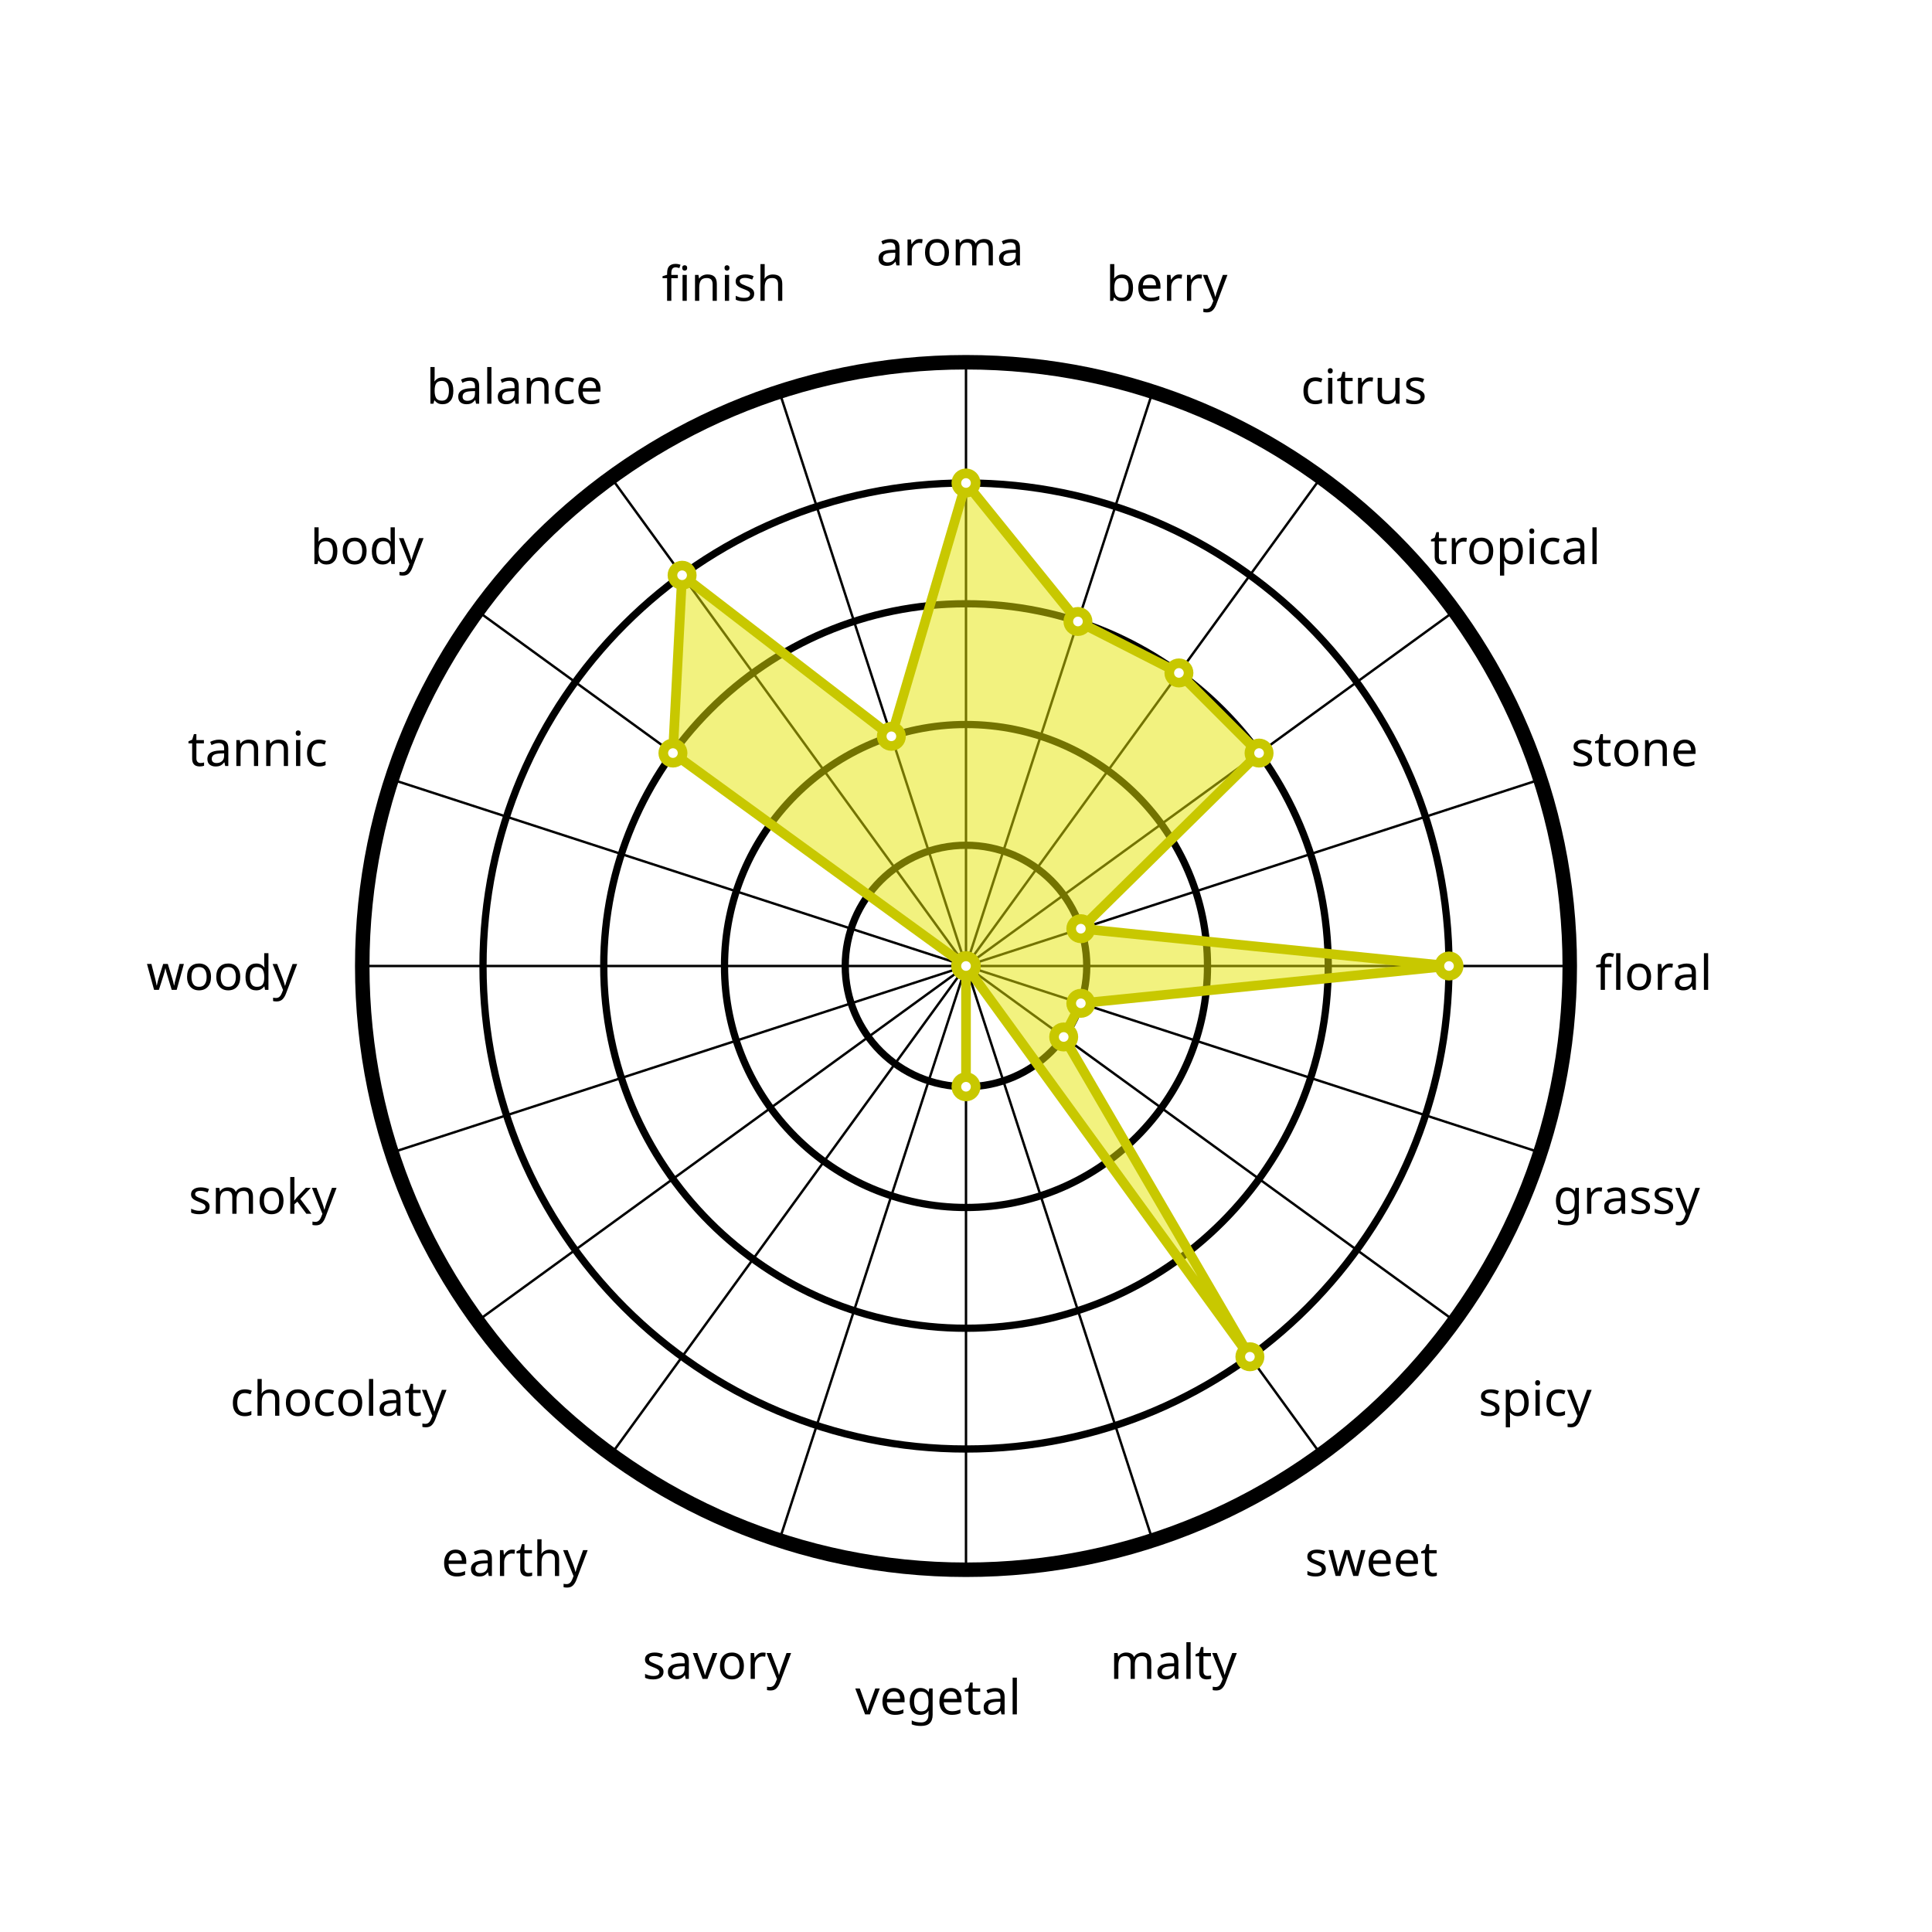
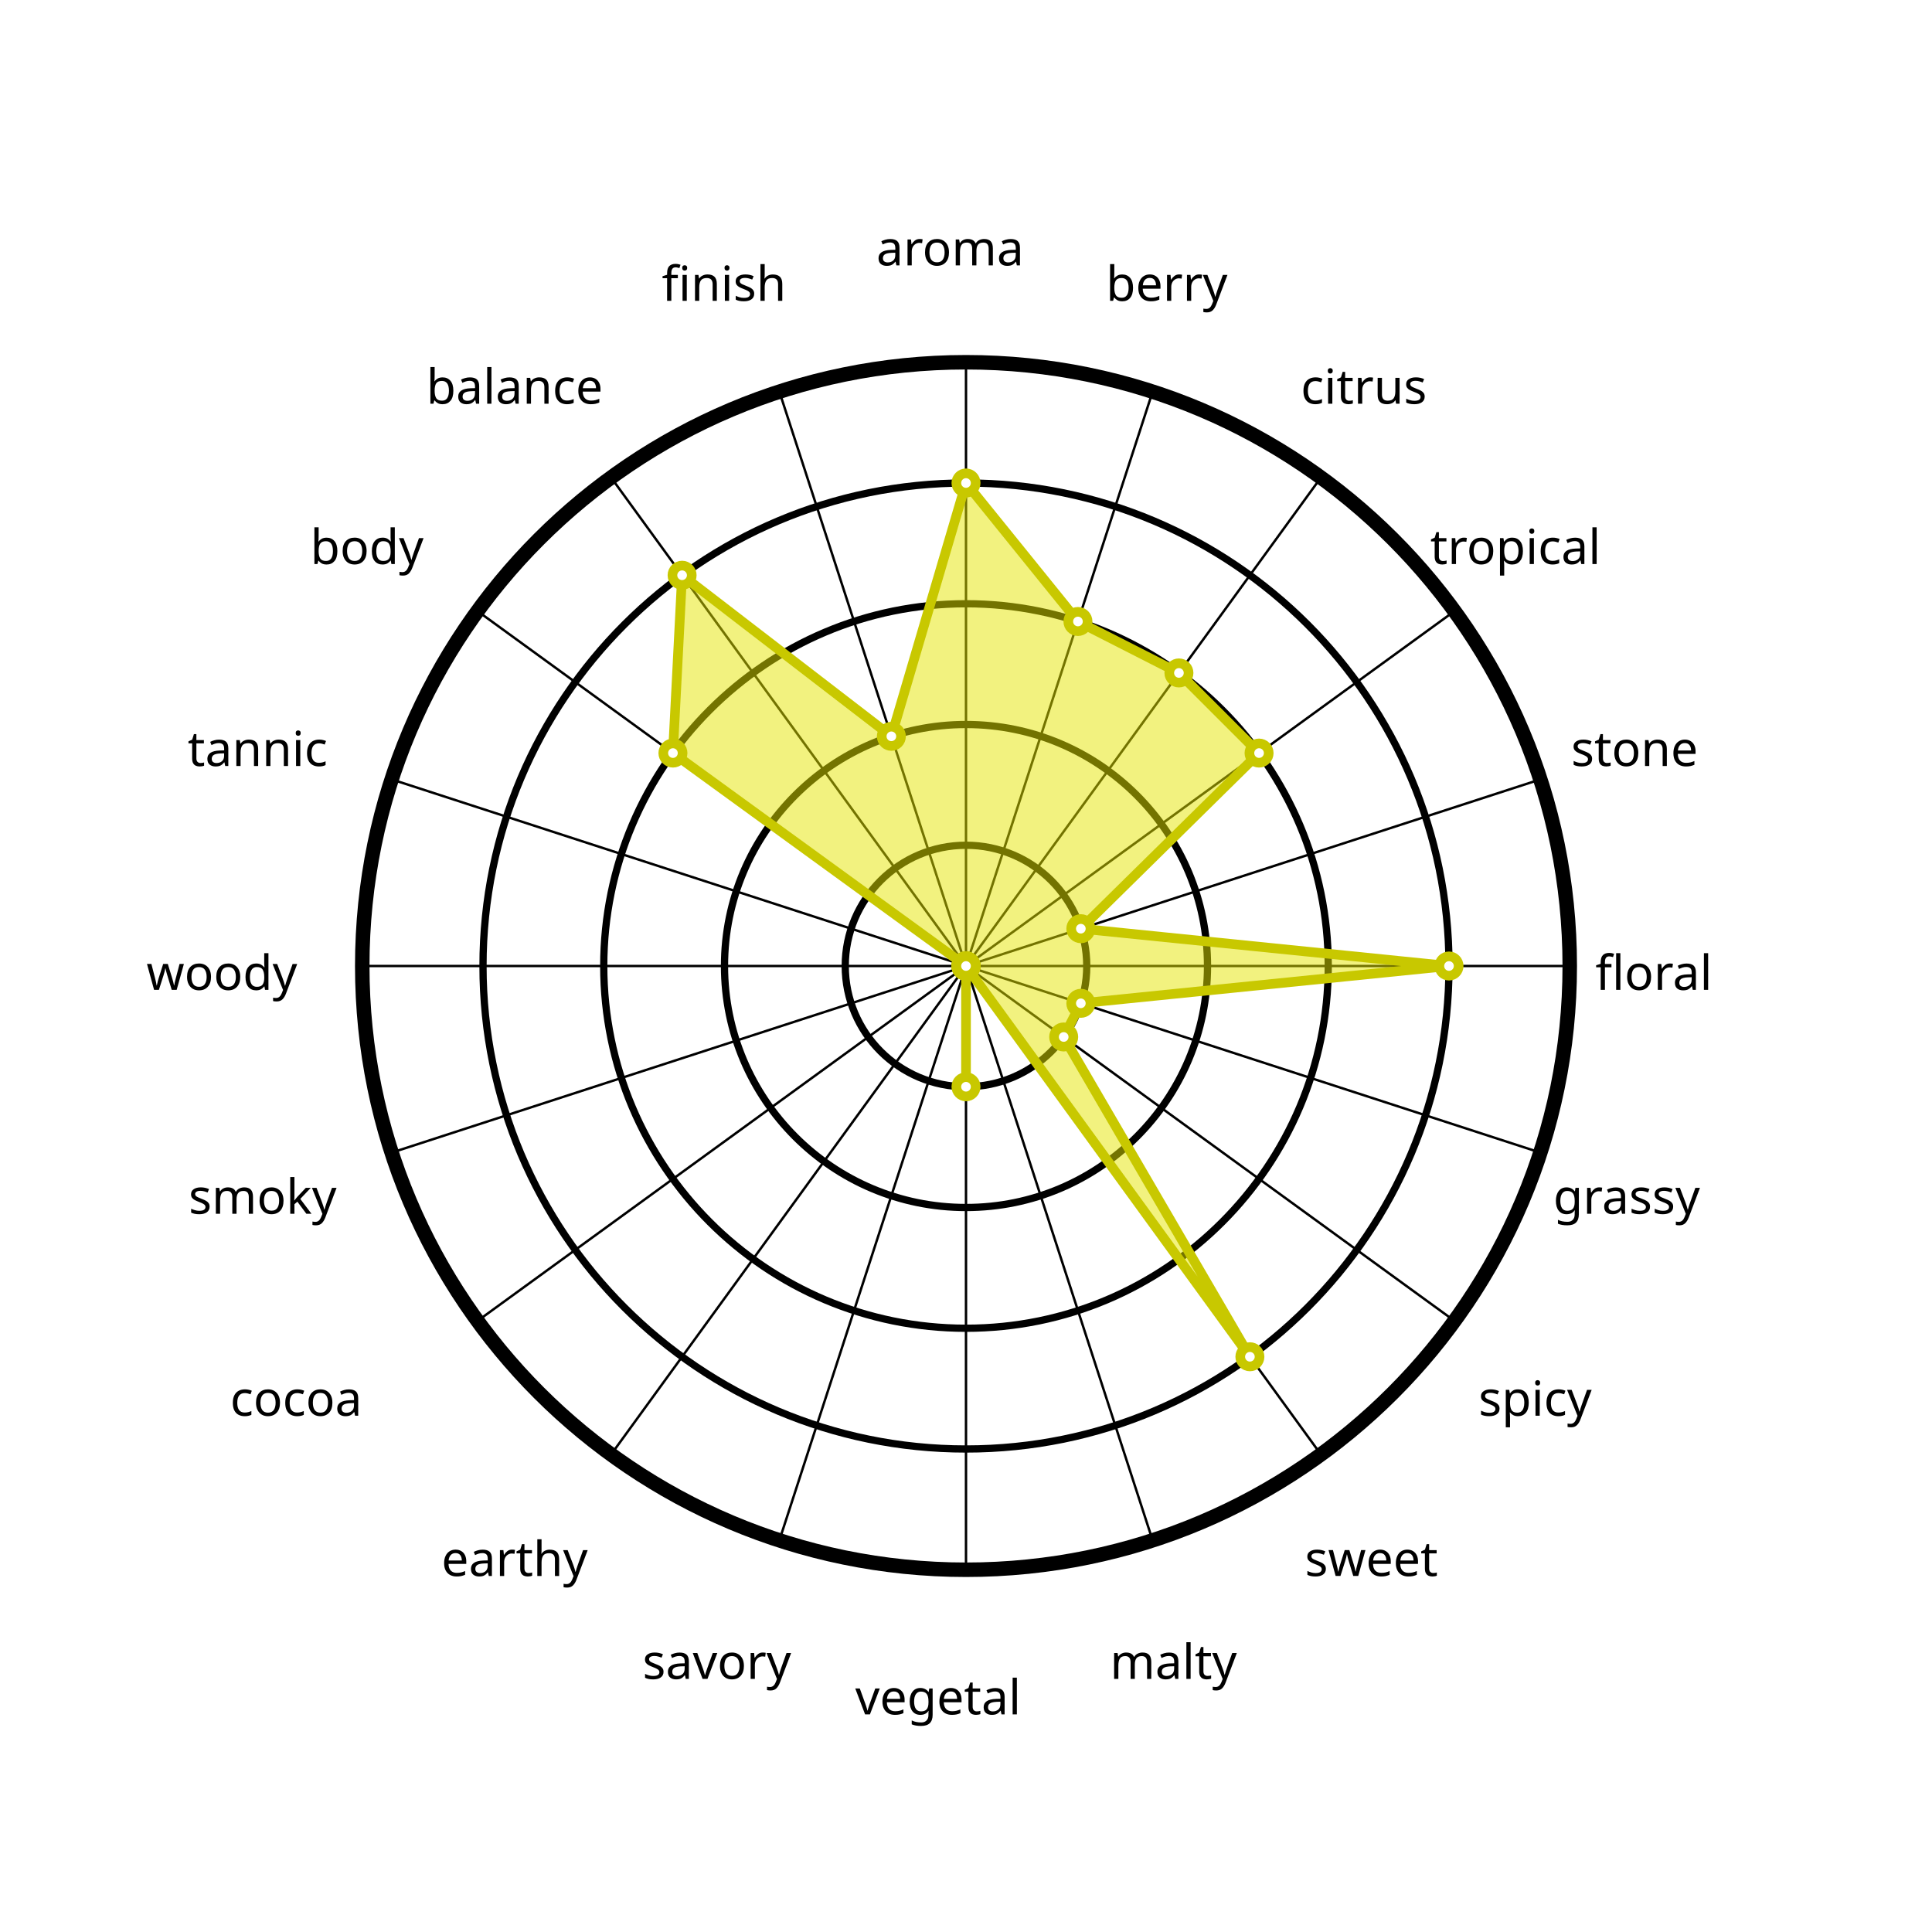
<svg xmlns="http://www.w3.org/2000/svg" id="d3wheel" class="wheel-container__flavor-wheel" viewBox="-400 -400 800 800" version="1.1" baseProfile="full" style="block-size:850px;height:850px;inline-size:850px;perspective-origin:425px 425px;transform-origin:425px 425px;width:850px;">
  <g class="flavor-wheel__ring-grid" style="block-size:auto;height:auto;inline-size:auto;overflow-block:visible;overflow-inline:visible;overflow-x:visible;overflow-y:visible;perspective-origin:400px 400px;transform-origin:0px 0px;width:auto;">
    <circle cx="0" cy="0" r="50" class="ring-grid__circle" style="block-size:auto;fill:none;height:auto;inline-size:auto;overflow-block:visible;overflow-inline:visible;overflow-x:visible;overflow-y:visible;perspective-origin:400px 400px;r:50px;stroke:rgb(0, 0, 0);stroke-width:3px;transform-origin:0px 0px;user-select:none;width:auto;" />
    <circle cx="0" cy="0" r="100" class="ring-grid__circle" style="block-size:auto;fill:none;height:auto;inline-size:auto;overflow-block:visible;overflow-inline:visible;overflow-x:visible;overflow-y:visible;perspective-origin:400px 400px;r:100px;stroke:rgb(0, 0, 0);stroke-width:3px;transform-origin:0px 0px;user-select:none;width:auto;" />
    <circle cx="0" cy="0" r="150" class="ring-grid__circle" style="block-size:auto;fill:none;height:auto;inline-size:auto;overflow-block:visible;overflow-inline:visible;overflow-x:visible;overflow-y:visible;perspective-origin:400px 400px;r:150px;stroke:rgb(0, 0, 0);stroke-width:3px;transform-origin:0px 0px;user-select:none;width:auto;" />
    <circle cx="0" cy="0" r="200" class="ring-grid__circle" style="block-size:auto;fill:none;height:auto;inline-size:auto;overflow-block:visible;overflow-inline:visible;overflow-x:visible;overflow-y:visible;perspective-origin:400px 400px;r:200px;stroke:rgb(0, 0, 0);stroke-width:3px;transform-origin:0px 0px;user-select:none;width:auto;" />
    <circle cx="0" cy="0" r="250" class="ring-grid__circle" style="block-size:auto;fill:none;height:auto;inline-size:auto;overflow-block:visible;overflow-inline:visible;overflow-x:visible;overflow-y:visible;perspective-origin:400px 400px;r:250px;stroke:rgb(0, 0, 0);stroke-width:6px;transform-origin:0px 0px;user-select:none;width:auto;" />
  </g>
  <g class="flavor-wheel__ray-grid" style="block-size:auto;height:auto;inline-size:auto;overflow-block:visible;overflow-inline:visible;overflow-x:visible;overflow-y:visible;perspective-origin:400px 400px;transform-origin:0px 0px;width:auto;">
    <line x1="0" y1="0" x2="250" y2="0" class="ray-grid__ray" style="block-size:auto;height:auto;inline-size:auto;overflow-block:visible;overflow-inline:visible;overflow-x:visible;overflow-y:visible;perspective-origin:400px 400px;stroke:rgb(0, 0, 0);transform-origin:0px 0px;user-select:none;width:auto;" />
    <line x1="0" y1="0" x2="237.764" y2="-77.254" class="ray-grid__ray" style="block-size:auto;height:auto;inline-size:auto;overflow-block:visible;overflow-inline:visible;overflow-x:visible;overflow-y:visible;perspective-origin:400px 400px;stroke:rgb(0, 0, 0);transform-origin:0px 0px;user-select:none;width:auto;" />
    <line x1="0" y1="0" x2="202.254" y2="-146.946" class="ray-grid__ray" style="block-size:auto;height:auto;inline-size:auto;overflow-block:visible;overflow-inline:visible;overflow-x:visible;overflow-y:visible;perspective-origin:400px 400px;stroke:rgb(0, 0, 0);transform-origin:0px 0px;user-select:none;width:auto;" />
    <line x1="0" y1="0" x2="146.946" y2="-202.254" class="ray-grid__ray" style="block-size:auto;height:auto;inline-size:auto;overflow-block:visible;overflow-inline:visible;overflow-x:visible;overflow-y:visible;perspective-origin:400px 400px;stroke:rgb(0, 0, 0);transform-origin:0px 0px;user-select:none;width:auto;" />
    <line x1="0" y1="0" x2="77.254" y2="-237.764" class="ray-grid__ray" style="block-size:auto;height:auto;inline-size:auto;overflow-block:visible;overflow-inline:visible;overflow-x:visible;overflow-y:visible;perspective-origin:400px 400px;stroke:rgb(0, 0, 0);transform-origin:0px 0px;user-select:none;width:auto;" />
    <line x1="0" y1="0" x2="1.5308084989341916e-14" y2="-250" class="ray-grid__ray" style="block-size:auto;height:auto;inline-size:auto;overflow-block:visible;overflow-inline:visible;overflow-x:visible;overflow-y:visible;perspective-origin:400px 400px;stroke:rgb(0, 0, 0);transform-origin:0px 0px;user-select:none;width:auto;" />
    <line x1="0" y1="0" x2="-77.254" y2="-237.764" class="ray-grid__ray" style="block-size:auto;height:auto;inline-size:auto;overflow-block:visible;overflow-inline:visible;overflow-x:visible;overflow-y:visible;perspective-origin:400px 400px;stroke:rgb(0, 0, 0);transform-origin:0px 0px;user-select:none;width:auto;" />
    <line x1="0" y1="0" x2="-146.946" y2="-202.254" class="ray-grid__ray" style="block-size:auto;height:auto;inline-size:auto;overflow-block:visible;overflow-inline:visible;overflow-x:visible;overflow-y:visible;perspective-origin:400px 400px;stroke:rgb(0, 0, 0);transform-origin:0px 0px;user-select:none;width:auto;" />
    <line x1="0" y1="0" x2="-202.254" y2="-146.946" class="ray-grid__ray" style="block-size:auto;height:auto;inline-size:auto;overflow-block:visible;overflow-inline:visible;overflow-x:visible;overflow-y:visible;perspective-origin:400px 400px;stroke:rgb(0, 0, 0);transform-origin:0px 0px;user-select:none;width:auto;" />
    <line x1="0" y1="0" x2="-237.764" y2="-77.254" class="ray-grid__ray" style="block-size:auto;height:auto;inline-size:auto;overflow-block:visible;overflow-inline:visible;overflow-x:visible;overflow-y:visible;perspective-origin:400px 400px;stroke:rgb(0, 0, 0);transform-origin:0px 0px;user-select:none;width:auto;" />
    <line x1="0" y1="0" x2="-250" y2="-3.061616997868383e-14" class="ray-grid__ray" style="block-size:auto;height:auto;inline-size:auto;overflow-block:visible;overflow-inline:visible;overflow-x:visible;overflow-y:visible;perspective-origin:400px 400px;stroke:rgb(0, 0, 0);transform-origin:0px 0px;user-select:none;width:auto;" />
    <line x1="0" y1="0" x2="-237.764" y2="77.254" class="ray-grid__ray" style="block-size:auto;height:auto;inline-size:auto;overflow-block:visible;overflow-inline:visible;overflow-x:visible;overflow-y:visible;perspective-origin:400px 400px;stroke:rgb(0, 0, 0);transform-origin:0px 0px;user-select:none;width:auto;" />
    <line x1="0" y1="0" x2="-202.254" y2="146.946" class="ray-grid__ray" style="block-size:auto;height:auto;inline-size:auto;overflow-block:visible;overflow-inline:visible;overflow-x:visible;overflow-y:visible;perspective-origin:400px 400px;stroke:rgb(0, 0, 0);transform-origin:0px 0px;user-select:none;width:auto;" />
    <line x1="0" y1="0" x2="-146.946" y2="202.254" class="ray-grid__ray" style="block-size:auto;height:auto;inline-size:auto;overflow-block:visible;overflow-inline:visible;overflow-x:visible;overflow-y:visible;perspective-origin:400px 400px;stroke:rgb(0, 0, 0);transform-origin:0px 0px;user-select:none;width:auto;" />
    <line x1="0" y1="0" x2="-77.254" y2="237.764" class="ray-grid__ray" style="block-size:auto;height:auto;inline-size:auto;overflow-block:visible;overflow-inline:visible;overflow-x:visible;overflow-y:visible;perspective-origin:400px 400px;stroke:rgb(0, 0, 0);transform-origin:0px 0px;user-select:none;width:auto;" />
    <line x1="0" y1="0" x2="-4.5924254968025744e-14" y2="250" class="ray-grid__ray" style="block-size:auto;height:auto;inline-size:auto;overflow-block:visible;overflow-inline:visible;overflow-x:visible;overflow-y:visible;perspective-origin:400px 400px;stroke:rgb(0, 0, 0);transform-origin:0px 0px;user-select:none;width:auto;" />
    <line x1="0" y1="0" x2="77.254" y2="237.764" class="ray-grid__ray" style="block-size:auto;height:auto;inline-size:auto;overflow-block:visible;overflow-inline:visible;overflow-x:visible;overflow-y:visible;perspective-origin:400px 400px;stroke:rgb(0, 0, 0);transform-origin:0px 0px;user-select:none;width:auto;" />
    <line x1="0" y1="0" x2="146.946" y2="202.254" class="ray-grid__ray" style="block-size:auto;height:auto;inline-size:auto;overflow-block:visible;overflow-inline:visible;overflow-x:visible;overflow-y:visible;perspective-origin:400px 400px;stroke:rgb(0, 0, 0);transform-origin:0px 0px;user-select:none;width:auto;" />
    <line x1="0" y1="0" x2="202.254" y2="146.946" class="ray-grid__ray" style="block-size:auto;height:auto;inline-size:auto;overflow-block:visible;overflow-inline:visible;overflow-x:visible;overflow-y:visible;perspective-origin:400px 400px;stroke:rgb(0, 0, 0);transform-origin:0px 0px;user-select:none;width:auto;" />
    <line x1="0" y1="0" x2="237.764" y2="77.254" class="ray-grid__ray" style="block-size:auto;height:auto;inline-size:auto;overflow-block:visible;overflow-inline:visible;overflow-x:visible;overflow-y:visible;perspective-origin:400px 400px;stroke:rgb(0, 0, 0);transform-origin:0px 0px;user-select:none;width:auto;" />
  </g>
  <g class="flavor-wheel__flavor-labels" style="block-size:auto;height:auto;inline-size:auto;overflow-block:visible;overflow-inline:visible;overflow-x:visible;overflow-y:visible;perspective-origin:400px 400px;transform-origin:0px 0px;width:auto;">
    <text class="flavor-labels__label" x="260.627" y="-10.118" style="block-size:auto;font-family:sans-serif;font-size:20px;height:auto;inline-size:auto;overflow-block:visible;overflow-inline:visible;overflow-x:visible;overflow-y:visible;perspective-origin:400px 400px;text-transform:uppercase;transform-origin:0px 0px;width:auto;">
      <tspan class="label__line" x="260.627" dy="1em" style="block-size:auto;font-family:sans-serif;font-size:20px;height:auto;inline-size:auto;overflow-block:visible;overflow-inline:visible;overflow-x:visible;overflow-y:visible;perspective-origin:41.333px 10.75px;text-transform:uppercase;transform-origin:0px 0px;width:auto;">floral</tspan>
    </text>
    <text class="flavor-labels__label" x="250.572" y="-102.823" style="block-size:auto;font-family:sans-serif;font-size:20px;height:auto;inline-size:auto;overflow-block:visible;overflow-inline:visible;overflow-x:visible;overflow-y:visible;perspective-origin:400px 400px;text-transform:uppercase;transform-origin:0px 0px;width:auto;">
      <tspan class="label__line" x="250.572" dy="1em" style="block-size:auto;font-family:sans-serif;font-size:20px;height:auto;inline-size:auto;overflow-block:visible;overflow-inline:visible;overflow-x:visible;overflow-y:visible;perspective-origin:36.417px 10.75px;text-transform:uppercase;transform-origin:0px 0px;width:auto;">stone</tspan>
    </text>
    <text class="flavor-labels__label" x="192.227" y="-186.453" style="block-size:auto;font-family:sans-serif;font-size:20px;height:auto;inline-size:auto;overflow-block:visible;overflow-inline:visible;overflow-x:visible;overflow-y:visible;perspective-origin:400px 400px;text-transform:uppercase;transform-origin:0px 0px;width:auto;">
      <tspan class="label__line" x="192.227" dy="1em" style="block-size:auto;font-family:sans-serif;font-size:20px;height:auto;inline-size:auto;overflow-block:visible;overflow-inline:visible;overflow-x:visible;overflow-y:visible;perspective-origin:53.133px 10.75px;text-transform:uppercase;transform-origin:0px 0px;width:auto;">tropical</tspan>
    </text>
    <text class="flavor-labels__label" x="138.641" y="-252.823" style="block-size:auto;font-family:sans-serif;font-size:20px;height:auto;inline-size:auto;overflow-block:visible;overflow-inline:visible;overflow-x:visible;overflow-y:visible;perspective-origin:400px 400px;text-transform:uppercase;transform-origin:0px 0px;width:auto;">
      <tspan class="label__line" x="138.641" dy="1em" style="block-size:auto;font-family:sans-serif;font-size:20px;height:auto;inline-size:auto;overflow-block:visible;overflow-inline:visible;overflow-x:visible;overflow-y:visible;perspective-origin:39.55px 10.75px;text-transform:uppercase;transform-origin:0px 0px;width:auto;">citrus</tspan>
    </text>
    <text class="flavor-labels__label" x="57.96" y="-295.435" style="block-size:auto;font-family:sans-serif;font-size:20px;height:auto;inline-size:auto;overflow-block:visible;overflow-inline:visible;overflow-x:visible;overflow-y:visible;perspective-origin:400px 400px;text-transform:uppercase;transform-origin:0px 0px;width:auto;">
      <tspan class="label__line" x="57.96" dy="1em" style="block-size:auto;font-family:sans-serif;font-size:20px;height:auto;inline-size:auto;overflow-block:visible;overflow-inline:visible;overflow-x:visible;overflow-y:visible;perspective-origin:36.417px 10.75px;text-transform:uppercase;transform-origin:0px 0px;width:auto;">berry</tspan>
    </text>
    <text class="flavor-labels__label" x="-37.137" y="-310.118" style="block-size:auto;font-family:sans-serif;font-size:20px;height:auto;inline-size:auto;overflow-block:visible;overflow-inline:visible;overflow-x:visible;overflow-y:visible;perspective-origin:400px 400px;text-transform:uppercase;transform-origin:0px 0px;width:auto;">
      <tspan class="label__line" x="-37.137" dy="1em" style="block-size:auto;font-family:sans-serif;font-size:20px;height:auto;inline-size:auto;overflow-block:visible;overflow-inline:visible;overflow-x:visible;overflow-y:visible;perspective-origin:38.958px 10.75px;text-transform:uppercase;transform-origin:0px 0px;width:auto;">aroma</tspan>
    </text>
    <text class="flavor-labels__label" x="-125.952" y="-295.435" style="block-size:auto;font-family:sans-serif;font-size:20px;height:auto;inline-size:auto;overflow-block:visible;overflow-inline:visible;overflow-x:visible;overflow-y:visible;perspective-origin:400px 400px;text-transform:uppercase;transform-origin:0px 0px;width:auto;">
      <tspan class="label__line" x="-125.952" dy="1em" style="block-size:auto;font-family:sans-serif;font-size:20px;height:auto;inline-size:auto;overflow-block:visible;overflow-inline:visible;overflow-x:visible;overflow-y:visible;perspective-origin:34.825px 10.75px;text-transform:uppercase;transform-origin:0px 0px;width:auto;">finish</tspan>
    </text>
    <text class="flavor-labels__label" x="-223.481" y="-252.823" style="block-size:auto;font-family:sans-serif;font-size:20px;height:auto;inline-size:auto;overflow-block:visible;overflow-inline:visible;overflow-x:visible;overflow-y:visible;perspective-origin:400px 400px;text-transform:uppercase;transform-origin:0px 0px;width:auto;">
      <tspan class="label__line" x="-223.481" dy="1em" style="block-size:auto;font-family:sans-serif;font-size:20px;height:auto;inline-size:auto;overflow-block:visible;overflow-inline:visible;overflow-x:visible;overflow-y:visible;perspective-origin:49.592px 10.75px;text-transform:uppercase;transform-origin:0px 0px;width:auto;">balance</tspan>
    </text>
    <text class="flavor-labels__label" x="-271.513" y="-186.453" style="block-size:auto;font-family:sans-serif;font-size:20px;height:auto;inline-size:auto;overflow-block:visible;overflow-inline:visible;overflow-x:visible;overflow-y:visible;perspective-origin:400px 400px;text-transform:uppercase;transform-origin:0px 0px;width:auto;">
      <tspan class="label__line" x="-271.513" dy="1em" style="block-size:auto;font-family:sans-serif;font-size:20px;height:auto;inline-size:auto;overflow-block:visible;overflow-inline:visible;overflow-x:visible;overflow-y:visible;perspective-origin:30.108px 10.75px;text-transform:uppercase;transform-origin:0px 0px;width:auto;">body</tspan>
    </text>
    <text class="flavor-labels__label" x="-322.274" y="-102.823" style="block-size:auto;font-family:sans-serif;font-size:20px;height:auto;inline-size:auto;overflow-block:visible;overflow-inline:visible;overflow-x:visible;overflow-y:visible;perspective-origin:400px 400px;text-transform:uppercase;transform-origin:0px 0px;width:auto;">
      <tspan class="label__line" x="-322.274" dy="1em" style="block-size:auto;font-family:sans-serif;font-size:20px;height:auto;inline-size:auto;overflow-block:visible;overflow-inline:visible;overflow-x:visible;overflow-y:visible;perspective-origin:38.767px 10.75px;text-transform:uppercase;transform-origin:0px 0px;width:auto;">tannic</tspan>
    </text>
    <text class="flavor-labels__label" x="-339.357" y="-10.118" style="block-size:auto;font-family:sans-serif;font-size:20px;height:auto;inline-size:auto;overflow-block:visible;overflow-inline:visible;overflow-x:visible;overflow-y:visible;perspective-origin:400px 400px;text-transform:uppercase;transform-origin:0px 0px;width:auto;">
      <tspan class="label__line" x="-339.357" dy="1em" style="block-size:auto;font-family:sans-serif;font-size:20px;height:auto;inline-size:auto;overflow-block:visible;overflow-inline:visible;overflow-x:visible;overflow-y:visible;perspective-origin:41.317px 10.75px;text-transform:uppercase;transform-origin:0px 0px;width:auto;">woody</tspan>
    </text>
    <text class="flavor-labels__label" x="-321.897" y="82.587" style="block-size:auto;font-family:sans-serif;font-size:20px;height:auto;inline-size:auto;overflow-block:visible;overflow-inline:visible;overflow-x:visible;overflow-y:visible;perspective-origin:400px 400px;text-transform:uppercase;transform-origin:0px 0px;width:auto;">
      <tspan class="label__line" x="-321.897" dy="1em" style="block-size:auto;font-family:sans-serif;font-size:20px;height:auto;inline-size:auto;overflow-block:visible;overflow-inline:visible;overflow-x:visible;overflow-y:visible;perspective-origin:38.367px 10.75px;text-transform:uppercase;transform-origin:0px 0px;width:auto;">smoky</tspan>
    </text>
    <text class="flavor-labels__label" x="-304.674" y="166.218" style="block-size:auto;font-family:sans-serif;font-size:20px;height:auto;inline-size:auto;overflow-block:visible;overflow-inline:visible;overflow-x:visible;overflow-y:visible;perspective-origin:400px 400px;text-transform:uppercase;transform-origin:0px 0px;width:auto;">
-       <tspan class="label__line" x="-304.674" dy="1em" style="block-size:auto;font-family:sans-serif;font-size:20px;height:auto;inline-size:auto;overflow-block:visible;overflow-inline:visible;overflow-x:visible;overflow-y:visible;perspective-origin:65.342px 10.75px;text-transform:uppercase;transform-origin:0px 0px;width:auto;">chocolaty</tspan>
+       <tspan class="label__line" x="-304.674" dy="1em" style="block-size:auto;font-family:sans-serif;font-size:20px;height:auto;inline-size:auto;overflow-block:visible;overflow-inline:visible;overflow-x:visible;overflow-y:visible;perspective-origin:65.342px 10.75px;text-transform:uppercase;transform-origin:0px 0px;width:auto;">cocoa</tspan>
    </text>
    <text class="flavor-labels__label" x="-217.19" y="232.587" style="block-size:auto;font-family:sans-serif;font-size:20px;height:auto;inline-size:auto;overflow-block:visible;overflow-inline:visible;overflow-x:visible;overflow-y:visible;perspective-origin:400px 400px;text-transform:uppercase;transform-origin:0px 0px;width:auto;">
      <tspan class="label__line" x="-217.19" dy="1em" style="block-size:auto;font-family:sans-serif;font-size:20px;height:auto;inline-size:auto;overflow-block:visible;overflow-inline:visible;overflow-x:visible;overflow-y:visible;perspective-origin:42.908px 10.75px;text-transform:uppercase;transform-origin:0px 0px;width:auto;">earthy</tspan>
    </text>
    <text class="flavor-labels__label" x="-133.936" y="275.199" style="block-size:auto;font-family:sans-serif;font-size:20px;height:auto;inline-size:auto;overflow-block:visible;overflow-inline:visible;overflow-x:visible;overflow-y:visible;perspective-origin:400px 400px;text-transform:uppercase;transform-origin:0px 0px;width:auto;">
      <tspan class="label__line" x="-133.936" dy="1em" style="block-size:auto;font-family:sans-serif;font-size:20px;height:auto;inline-size:auto;overflow-block:visible;overflow-inline:visible;overflow-x:visible;overflow-y:visible;perspective-origin:43.308px 10.75px;text-transform:uppercase;transform-origin:0px 0px;width:auto;">savory</tspan>
    </text>
    <text class="flavor-labels__label" x="-45.851" y="289.882" style="block-size:auto;font-family:sans-serif;font-size:20px;height:auto;inline-size:auto;overflow-block:visible;overflow-inline:visible;overflow-x:visible;overflow-y:visible;perspective-origin:400px 400px;text-transform:uppercase;transform-origin:0px 0px;width:auto;">
      <tspan class="label__line" x="-45.851" dy="1em" style="block-size:auto;font-family:sans-serif;font-size:20px;height:auto;inline-size:auto;overflow-block:visible;overflow-inline:visible;overflow-x:visible;overflow-y:visible;perspective-origin:48.217px 10.75px;text-transform:uppercase;transform-origin:0px 0px;width:auto;">vegetal</tspan>
    </text>
    <text class="flavor-labels__label" x="59.638" y="275.199" style="block-size:auto;font-family:sans-serif;font-size:20px;height:auto;inline-size:auto;overflow-block:visible;overflow-inline:visible;overflow-x:visible;overflow-y:visible;perspective-origin:400px 400px;text-transform:uppercase;transform-origin:0px 0px;width:auto;">
      <tspan class="label__line" x="59.638" dy="1em" style="block-size:auto;font-family:sans-serif;font-size:20px;height:auto;inline-size:auto;overflow-block:visible;overflow-inline:visible;overflow-x:visible;overflow-y:visible;perspective-origin:34.633px 10.75px;text-transform:uppercase;transform-origin:0px 0px;width:auto;">malty</tspan>
    </text>
    <text class="flavor-labels__label" x="140.32" y="232.587" style="block-size:auto;font-family:sans-serif;font-size:20px;height:auto;inline-size:auto;overflow-block:visible;overflow-inline:visible;overflow-x:visible;overflow-y:visible;perspective-origin:400px 400px;text-transform:uppercase;transform-origin:0px 0px;width:auto;">
      <tspan class="label__line" x="140.32" dy="1em" style="block-size:auto;font-family:sans-serif;font-size:20px;height:auto;inline-size:auto;overflow-block:visible;overflow-inline:visible;overflow-x:visible;overflow-y:visible;perspective-origin:37.767px 10.75px;text-transform:uppercase;transform-origin:0px 0px;width:auto;">sweet</tspan>
    </text>
    <text class="flavor-labels__label" x="212.235" y="166.218" style="block-size:auto;font-family:sans-serif;font-size:20px;height:auto;inline-size:auto;overflow-block:visible;overflow-inline:visible;overflow-x:visible;overflow-y:visible;perspective-origin:400px 400px;text-transform:uppercase;transform-origin:0px 0px;width:auto;">
      <tspan class="label__line" x="212.235" dy="1em" style="block-size:auto;font-family:sans-serif;font-size:20px;height:auto;inline-size:auto;overflow-block:visible;overflow-inline:visible;overflow-x:visible;overflow-y:visible;perspective-origin:31.875px 10.75px;text-transform:uppercase;transform-origin:0px 0px;width:auto;">spicy</tspan>
    </text>
    <text class="flavor-labels__label" x="243.176" y="82.587" style="block-size:auto;font-family:sans-serif;font-size:20px;height:auto;inline-size:auto;overflow-block:visible;overflow-inline:visible;overflow-x:visible;overflow-y:visible;perspective-origin:400px 400px;text-transform:uppercase;transform-origin:0px 0px;width:auto;">
      <tspan class="label__line" x="243.176" dy="1em" style="block-size:auto;font-family:sans-serif;font-size:20px;height:auto;inline-size:auto;overflow-block:visible;overflow-inline:visible;overflow-x:visible;overflow-y:visible;perspective-origin:44.275px 10.75px;text-transform:uppercase;transform-origin:0px 0px;width:auto;">grassy</tspan>
    </text>
  </g>
  <g class="flavor-wheel__data-polyline" style="block-size:auto;height:auto;inline-size:auto;overflow-block:visible;overflow-inline:visible;overflow-x:visible;overflow-y:visible;perspective-origin:400px 400px;transform-origin:0px 0px;width:auto;">
    <path class="data-polyline__path" d="M200,0L47.553,-15.451L121.353,-88.168L88.168,-121.353L46.353,-142.658L1.2246467991473532e-14,-200L-30.902,-95.106L-117.557,-161.803L-121.353,-88.168L0,0L0,0L0,0L0,0L0,0L0,0L-9.184850993605149e-15,50L0,0L117.557,161.803L40.451,29.389L47.553,15.451L200,0" style="block-size:auto;d:path(&quot;M 200 0 L 47.553 -15.451 L 121.353 -88.168 L 88.168 -121.353 L 46.353 -142.658 L 1.22465e-14 -200 L -30.902 -95.106 L -117.557 -161.803 L -121.353 -88.168 L 0 0 L 0 0 L 0 0 L 0 0 L 0 0 L 0 0 L -9.18485e-15 50 L 0 0 L 117.557 161.803 L 40.451 29.389 L 47.553 15.451 L 200 0&quot;);fill:rgba(230, 230, 0, 0.5);height:auto;inline-size:auto;overflow-block:visible;overflow-inline:visible;overflow-x:visible;overflow-y:visible;perspective-origin:400px 400px;stroke:rgb(200, 200, 0);stroke-width:4px;transform-origin:0px 0px;user-select:none;width:auto;" />
  </g>
  <g class="flavor-wheel__data-points" style="block-size:auto;height:auto;inline-size:auto;overflow-block:visible;overflow-inline:visible;overflow-x:visible;overflow-y:visible;perspective-origin:400px 400px;transform-origin:0px 0px;width:auto;">
    <g class="data-points__point-group" style="block-size:auto;height:auto;inline-size:auto;overflow-block:visible;overflow-inline:visible;overflow-x:visible;overflow-y:visible;perspective-origin:400px 400px;transform-origin:0px 0px;width:auto;">
      <circle class="data-points__point" r="4" cx="200" cy="0" style="block-size:auto;cx:200px;fill:rgb(255, 255, 255);height:auto;inline-size:auto;overflow-block:visible;overflow-inline:visible;overflow-x:visible;overflow-y:visible;perspective-origin:400px 400px;r:4px;stroke:rgb(200, 200, 0);stroke-width:4px;transform-origin:0px 0px;user-select:none;width:auto;" />
      <circle class="data-points__point" r="4" cx="47.553" cy="-15.451" style="block-size:auto;cx:47.553px;cy:-15.451px;fill:rgb(255, 255, 255);height:auto;inline-size:auto;overflow-block:visible;overflow-inline:visible;overflow-x:visible;overflow-y:visible;perspective-origin:400px 400px;r:4px;stroke:rgb(200, 200, 0);stroke-width:4px;transform-origin:0px 0px;user-select:none;width:auto;" />
      <circle class="data-points__point" r="4" cx="121.353" cy="-88.168" style="block-size:auto;cx:121.353px;cy:-88.168px;fill:rgb(255, 255, 255);height:auto;inline-size:auto;overflow-block:visible;overflow-inline:visible;overflow-x:visible;overflow-y:visible;perspective-origin:400px 400px;r:4px;stroke:rgb(200, 200, 0);stroke-width:4px;transform-origin:0px 0px;user-select:none;width:auto;" />
      <circle class="data-points__point" r="4" cx="88.168" cy="-121.353" style="block-size:auto;cx:88.168px;cy:-121.353px;fill:rgb(255, 255, 255);height:auto;inline-size:auto;overflow-block:visible;overflow-inline:visible;overflow-x:visible;overflow-y:visible;perspective-origin:400px 400px;r:4px;stroke:rgb(200, 200, 0);stroke-width:4px;transform-origin:0px 0px;user-select:none;width:auto;" />
      <circle class="data-points__point" r="4" cx="46.353" cy="-142.658" style="block-size:auto;cx:46.353px;cy:-142.658px;fill:rgb(255, 255, 255);height:auto;inline-size:auto;overflow-block:visible;overflow-inline:visible;overflow-x:visible;overflow-y:visible;perspective-origin:400px 400px;r:4px;stroke:rgb(200, 200, 0);stroke-width:4px;transform-origin:0px 0px;user-select:none;width:auto;" />
      <circle class="data-points__point" r="4" cx="1.2246467991473532e-14" cy="-200" style="block-size:auto;cx:1.22465e-14px;cy:-200px;fill:rgb(255, 255, 255);height:auto;inline-size:auto;overflow-block:visible;overflow-inline:visible;overflow-x:visible;overflow-y:visible;perspective-origin:400px 400px;r:4px;stroke:rgb(200, 200, 0);stroke-width:4px;transform-origin:0px 0px;user-select:none;width:auto;" />
      <circle class="data-points__point" r="4" cx="-30.902" cy="-95.106" style="block-size:auto;cx:-30.902px;cy:-95.106px;fill:rgb(255, 255, 255);height:auto;inline-size:auto;overflow-block:visible;overflow-inline:visible;overflow-x:visible;overflow-y:visible;perspective-origin:400px 400px;r:4px;stroke:rgb(200, 200, 0);stroke-width:4px;transform-origin:0px 0px;user-select:none;width:auto;" />
      <circle class="data-points__point" r="4" cx="-117.557" cy="-161.803" style="block-size:auto;cx:-117.557px;cy:-161.803px;fill:rgb(255, 255, 255);height:auto;inline-size:auto;overflow-block:visible;overflow-inline:visible;overflow-x:visible;overflow-y:visible;perspective-origin:400px 400px;r:4px;stroke:rgb(200, 200, 0);stroke-width:4px;transform-origin:0px 0px;user-select:none;width:auto;" />
      <circle class="data-points__point" r="4" cx="-121.353" cy="-88.168" style="block-size:auto;cx:-121.353px;cy:-88.168px;fill:rgb(255, 255, 255);height:auto;inline-size:auto;overflow-block:visible;overflow-inline:visible;overflow-x:visible;overflow-y:visible;perspective-origin:400px 400px;r:4px;stroke:rgb(200, 200, 0);stroke-width:4px;transform-origin:0px 0px;user-select:none;width:auto;" />
      <circle class="data-points__point" r="4" cx="0" cy="0" style="block-size:auto;fill:rgb(255, 255, 255);height:auto;inline-size:auto;overflow-block:visible;overflow-inline:visible;overflow-x:visible;overflow-y:visible;perspective-origin:400px 400px;r:4px;stroke:rgb(200, 200, 0);stroke-width:4px;transform-origin:0px 0px;user-select:none;width:auto;" />
      <circle class="data-points__point" r="4" cx="0" cy="0" style="block-size:auto;fill:rgb(255, 255, 255);height:auto;inline-size:auto;overflow-block:visible;overflow-inline:visible;overflow-x:visible;overflow-y:visible;perspective-origin:400px 400px;r:4px;stroke:rgb(200, 200, 0);stroke-width:4px;transform-origin:0px 0px;user-select:none;width:auto;" />
      <circle class="data-points__point" r="4" cx="0" cy="0" style="block-size:auto;fill:rgb(255, 255, 255);height:auto;inline-size:auto;overflow-block:visible;overflow-inline:visible;overflow-x:visible;overflow-y:visible;perspective-origin:400px 400px;r:4px;stroke:rgb(200, 200, 0);stroke-width:4px;transform-origin:0px 0px;user-select:none;width:auto;" />
      <circle class="data-points__point" r="4" cx="0" cy="0" style="block-size:auto;fill:rgb(255, 255, 255);height:auto;inline-size:auto;overflow-block:visible;overflow-inline:visible;overflow-x:visible;overflow-y:visible;perspective-origin:400px 400px;r:4px;stroke:rgb(200, 200, 0);stroke-width:4px;transform-origin:0px 0px;user-select:none;width:auto;" />
      <circle class="data-points__point" r="4" cx="0" cy="0" style="block-size:auto;fill:rgb(255, 255, 255);height:auto;inline-size:auto;overflow-block:visible;overflow-inline:visible;overflow-x:visible;overflow-y:visible;perspective-origin:400px 400px;r:4px;stroke:rgb(200, 200, 0);stroke-width:4px;transform-origin:0px 0px;user-select:none;width:auto;" />
      <circle class="data-points__point" r="4" cx="0" cy="0" style="block-size:auto;fill:rgb(255, 255, 255);height:auto;inline-size:auto;overflow-block:visible;overflow-inline:visible;overflow-x:visible;overflow-y:visible;perspective-origin:400px 400px;r:4px;stroke:rgb(200, 200, 0);stroke-width:4px;transform-origin:0px 0px;user-select:none;width:auto;" />
      <circle class="data-points__point" r="4" cx="-9.184850993605149e-15" cy="50" style="block-size:auto;cx:-9.18485e-15px;cy:50px;fill:rgb(255, 255, 255);height:auto;inline-size:auto;overflow-block:visible;overflow-inline:visible;overflow-x:visible;overflow-y:visible;perspective-origin:400px 400px;r:4px;stroke:rgb(200, 200, 0);stroke-width:4px;transform-origin:0px 0px;user-select:none;width:auto;" />
      <circle class="data-points__point" r="4" cx="0" cy="0" style="block-size:auto;fill:rgb(255, 255, 255);height:auto;inline-size:auto;overflow-block:visible;overflow-inline:visible;overflow-x:visible;overflow-y:visible;perspective-origin:400px 400px;r:4px;stroke:rgb(200, 200, 0);stroke-width:4px;transform-origin:0px 0px;user-select:none;width:auto;" />
      <circle class="data-points__point" r="4" cx="117.557" cy="161.803" style="block-size:auto;cx:117.557px;cy:161.803px;fill:rgb(255, 255, 255);height:auto;inline-size:auto;overflow-block:visible;overflow-inline:visible;overflow-x:visible;overflow-y:visible;perspective-origin:400px 400px;r:4px;stroke:rgb(200, 200, 0);stroke-width:4px;transform-origin:0px 0px;user-select:none;width:auto;" />
      <circle class="data-points__point" r="4" cx="40.451" cy="29.389" style="block-size:auto;cx:40.451px;cy:29.389px;fill:rgb(255, 255, 255);height:auto;inline-size:auto;overflow-block:visible;overflow-inline:visible;overflow-x:visible;overflow-y:visible;perspective-origin:400px 400px;r:4px;stroke:rgb(200, 200, 0);stroke-width:4px;transform-origin:0px 0px;user-select:none;width:auto;" />
      <circle class="data-points__point" r="4" cx="47.553" cy="15.451" style="block-size:auto;cx:47.553px;cy:15.451px;fill:rgb(255, 255, 255);height:auto;inline-size:auto;overflow-block:visible;overflow-inline:visible;overflow-x:visible;overflow-y:visible;perspective-origin:400px 400px;r:4px;stroke:rgb(200, 200, 0);stroke-width:4px;transform-origin:0px 0px;user-select:none;width:auto;" />
    </g>
  </g>
</svg>
